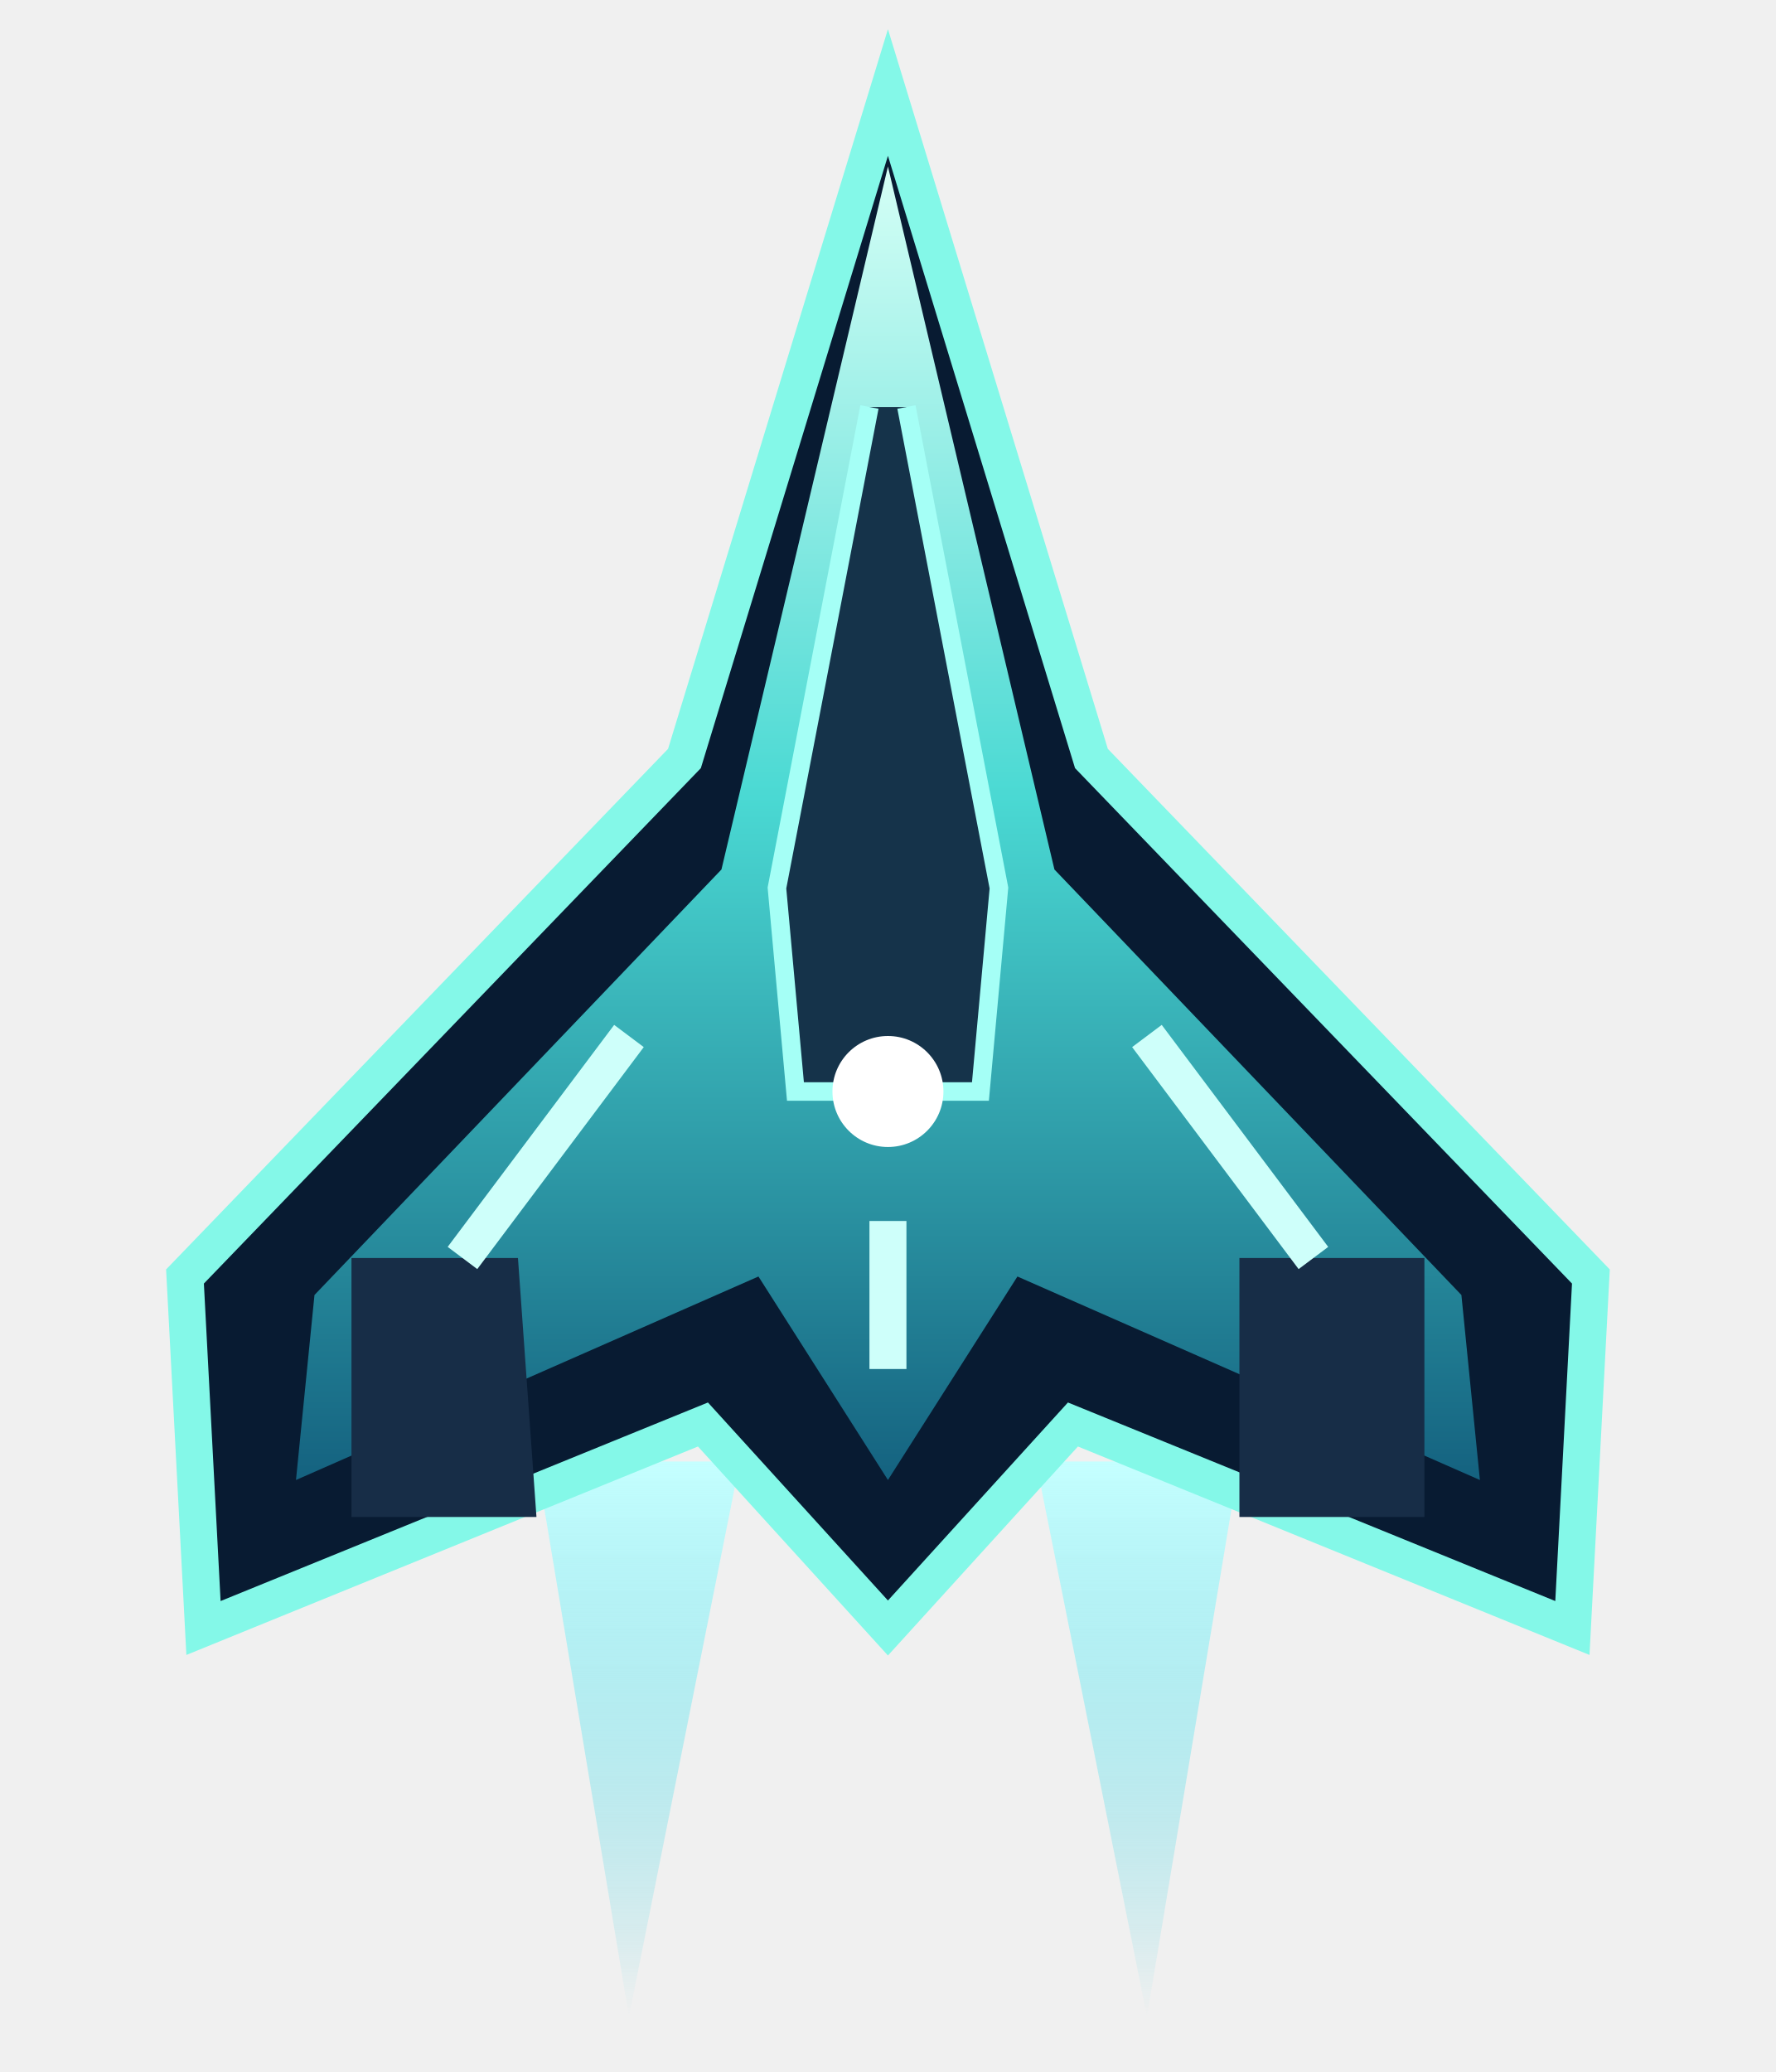
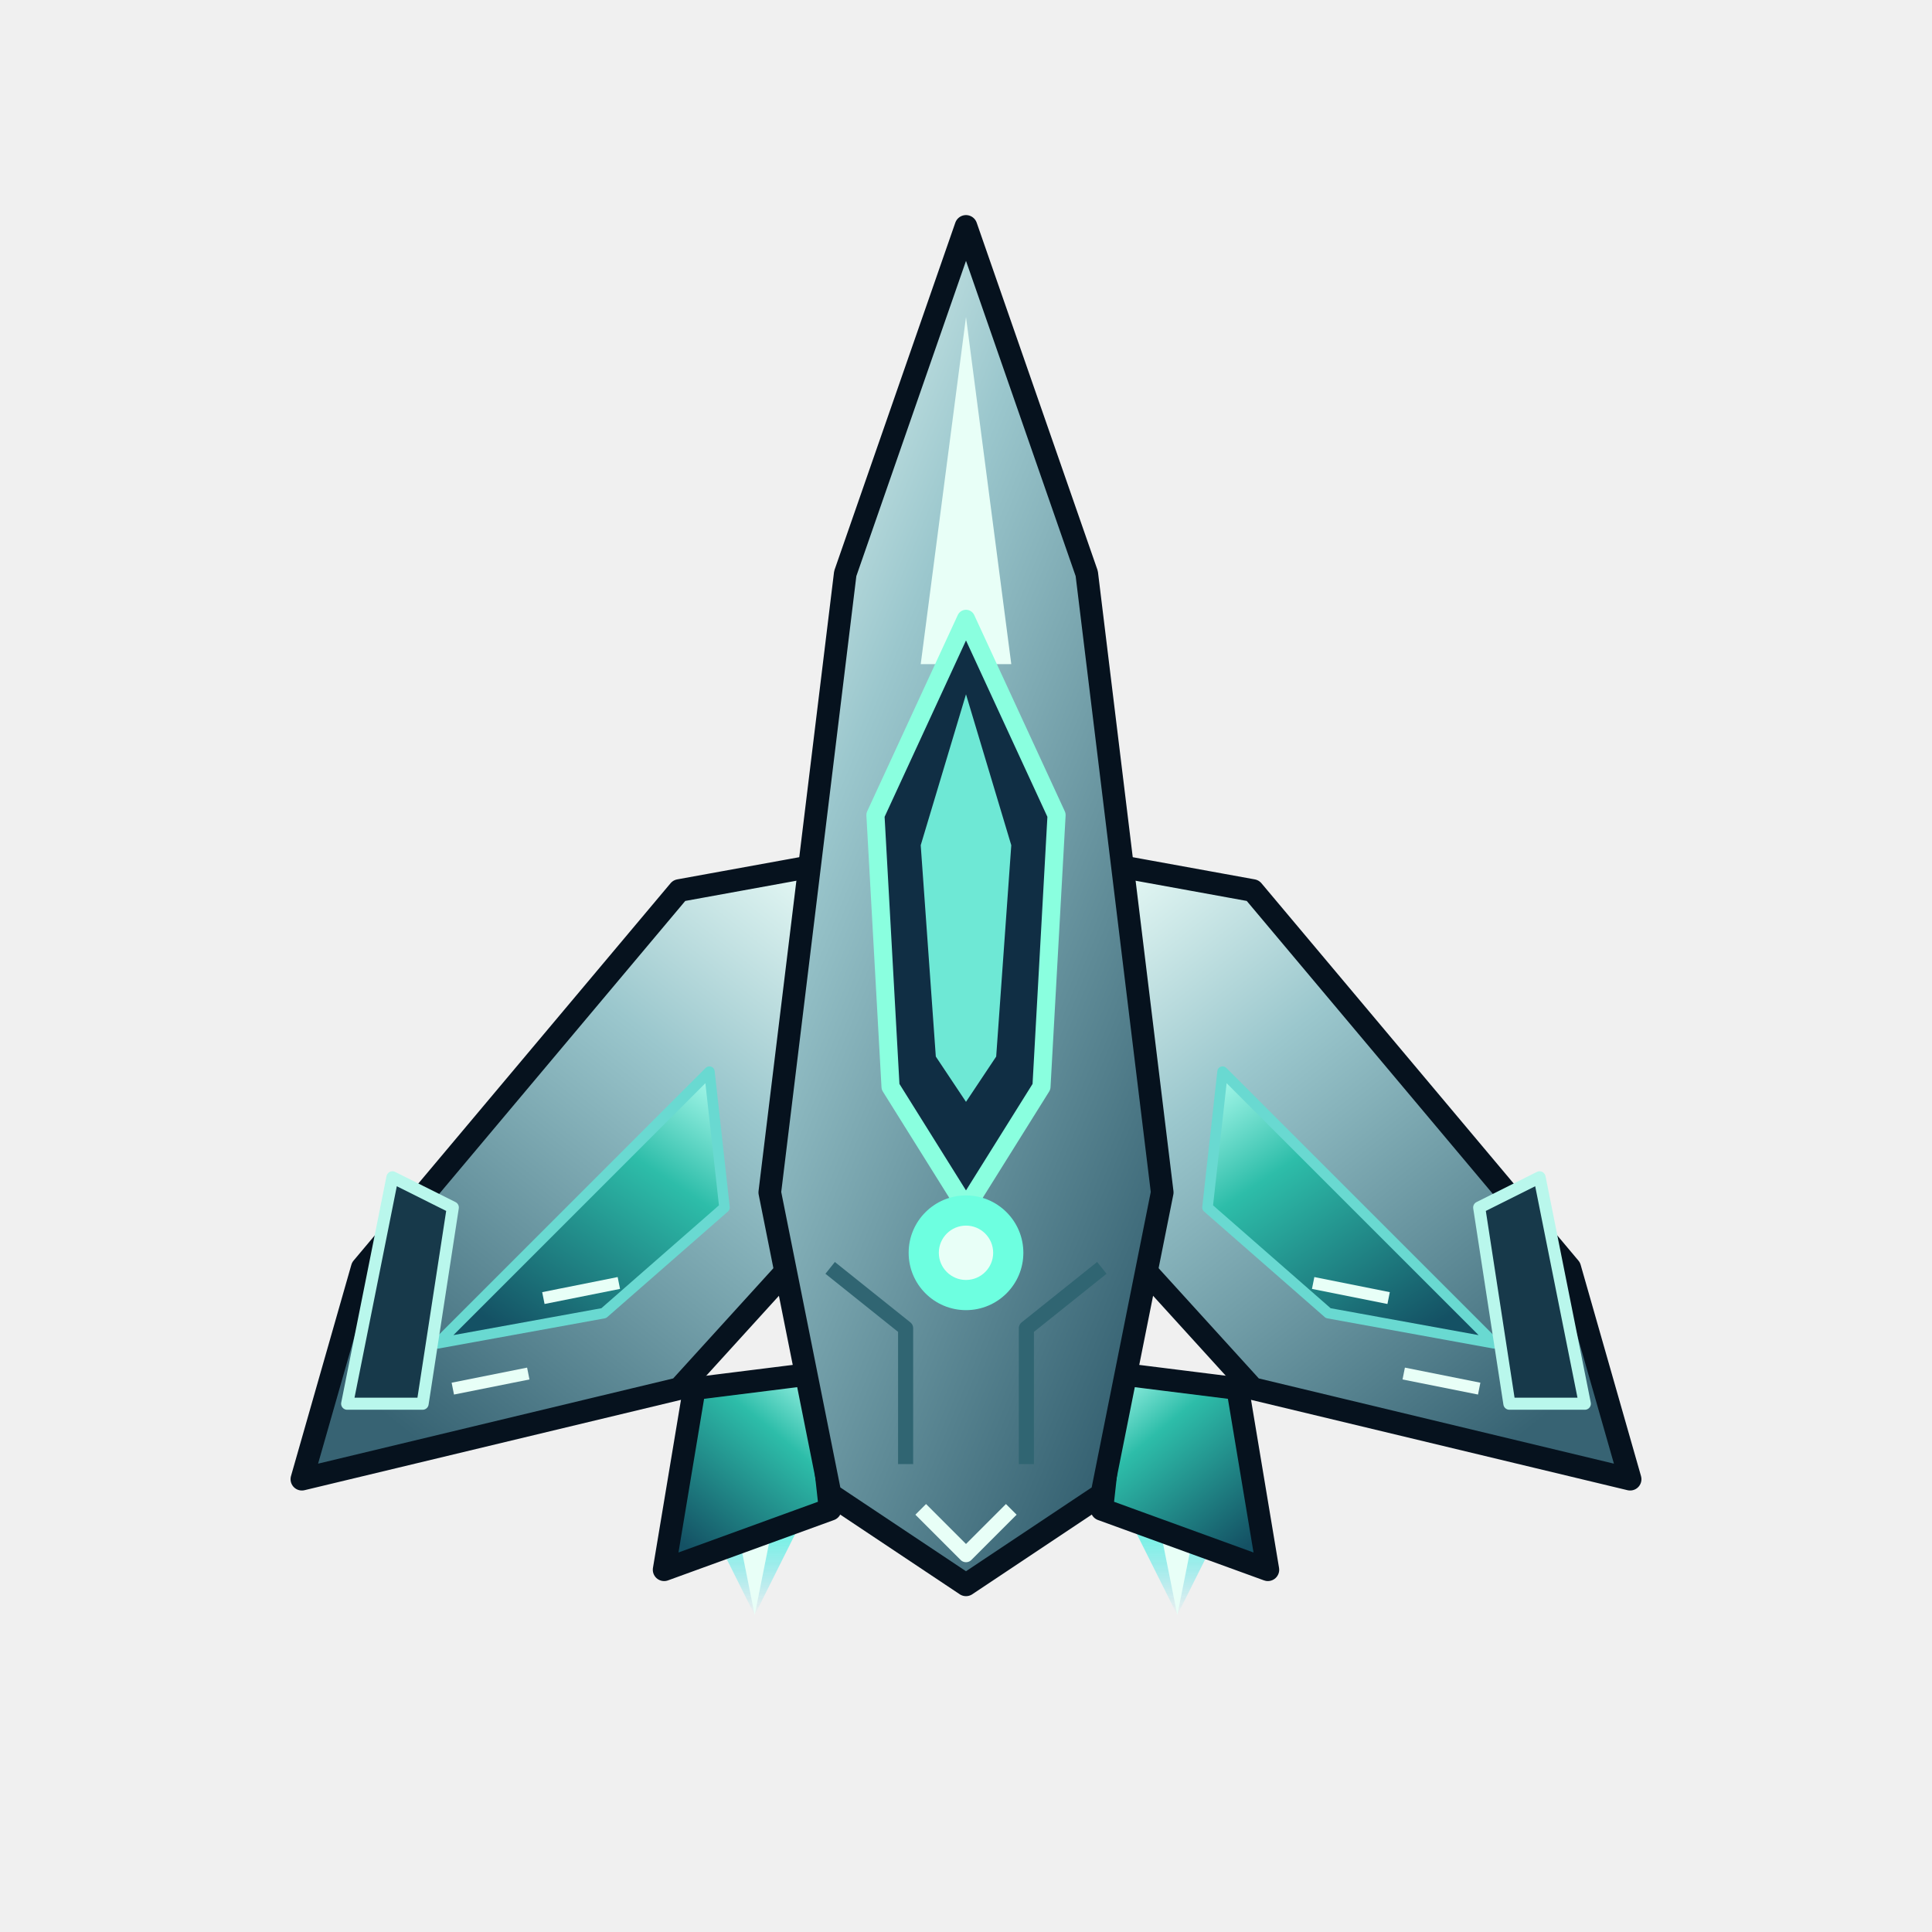
- <svg xmlns="http://www.w3.org/2000/svg" width="96" height="112" viewBox="0 0 96 112">
+ <svg xmlns="http://www.w3.org/2000/svg" width="128" height="128" viewBox="0 0 128 128">
  <defs>
-     <linearGradient id="h" x2="0" y2="1">
-       <stop stop-color="#d6fff6" />
-       <stop offset=".48" stop-color="#4ad9d3" />
-       <stop offset="1" stop-color="#14617f" />
+     <linearGradient id="silver" x1="0" y1="0" x2=".7" y2="1">
+       <stop stop-color="#effffa" />
+       <stop offset=".36" stop-color="#9bc7cd" />
+       <stop offset="1" stop-color="#376373" />
    </linearGradient>
-     <linearGradient id="f" x2="0" y2="1">
-       <stop stop-color="#c5ffff" />
-       <stop offset="1" stop-color="#37cedf" stop-opacity="0" />
+     <linearGradient id="teal" x1="0" y1="0" x2=".7" y2="1">
+       <stop stop-color="#b4fff2" />
+       <stop offset=".36" stop-color="#2dbda9" />
+       <stop offset="1" stop-color="#145164" />
+     </linearGradient>
+     <linearGradient id="red" x1="0" y1="0" x2=".7" y2="1">
+       <stop stop-color="#ffc0ae" />
+       <stop offset=".36" stop-color="#e46070" />
+       <stop offset="1" stop-color="#753249" />
+     </linearGradient>
+     <linearGradient id="gold" x1="0" y1="0" x2=".7" y2="1">
+       <stop stop-color="#ffe2a5" />
+       <stop offset=".36" stop-color="#db994b" />
+       <stop offset="1" stop-color="#705035" />
+     </linearGradient>
+     <linearGradient id="violet" x1="0" y1="0" x2=".7" y2="1">
+       <stop stop-color="#ecd5ff" />
+       <stop offset=".36" stop-color="#a679d0" />
+       <stop offset="1" stop-color="#503d80" />
+     </linearGradient>
+     <linearGradient id="boss" x1="0" y1="0" x2=".7" y2="1">
+       <stop stop-color="#f1a696" />
+       <stop offset=".36" stop-color="#a14f68" />
+       <stop offset="1" stop-color="#482944" />
+     </linearGradient>
+     <radialGradient id="aura">
+       <stop stop-color="#6dffe0" stop-opacity=".65" />
+       <stop offset=".5" stop-color="#6dffe0" stop-opacity=".19" />
+       <stop offset="1" stop-color="#6dffe0" stop-opacity="0" />
+     </radialGradient>
+     <radialGradient id="fire">
+       <stop stop-color="#ffb776" stop-opacity=".65" />
+       <stop offset=".5" stop-color="#ffb776" stop-opacity=".19" />
+       <stop offset="1" stop-color="#ffb776" stop-opacity="0" />
+     </radialGradient>
+     <radialGradient id="cloud">
+       <stop stop-color="#326c8f" stop-opacity=".65" />
+       <stop offset=".5" stop-color="#326c8f" stop-opacity=".19" />
+       <stop offset="1" stop-color="#326c8f" stop-opacity="0" />
+     </radialGradient>
+     <radialGradient id="violet_cloud">
+       <stop stop-color="#5a457e" stop-opacity=".65" />
+       <stop offset=".5" stop-color="#5a457e" stop-opacity=".19" />
+       <stop offset="1" stop-color="#5a457e" stop-opacity="0" />
+     </radialGradient>
+     <radialGradient id="planet">
+       <stop stop-color="#386b81" stop-opacity=".65" />
+       <stop offset=".5" stop-color="#386b81" stop-opacity=".19" />
+       <stop offset="1" stop-color="#386b81" stop-opacity="0" />
+     </radialGradient>
+     <linearGradient id="exhaust" x1="0" y1="0" x2="0" y2="1">
+       <stop stop-color="#d8ffff" />
+       <stop offset=".3" stop-color="#60fce0" />
+       <stop offset="1" stop-color="#29d8ea" stop-opacity="0" />
    </linearGradient>
  </defs>
-   <path d="M29 79L34 109L40 79M56 79L62 109L67 79" fill="url(#f)" />
-   <path d="M48 5L59 41L86 69L85 88L58 77L48 88L38 77L11 88L10 69L37 41Z" fill="#081b32" stroke="#84f8e8" stroke-width="2" />
-   <path d="M48 9L57 47L79 70L80 80L55 69L48 80L41 69L16 80L17 70L39 47Z" fill="url(#h)" />
-   <path d="M47 22L42 48L43 59L53 59L54 48L49 22" fill="#15334a" stroke="#a5fff6" />
-   <path d="M19 68L28 68L29 82L19 82ZM67 68L77 68L77 82L67 82Z" fill="#172d47" />
-   <path d="M34 56L25 68M62 56L71 68M48 66V74" fill="none" stroke="#cefffa" stroke-width="2" />
-   <circle cx="48" cy="59" r="3" fill="#fff" />
+   <g transform="translate(64 64)" opacity="1.000">
+     <g transform="translate(-14 33) rotate(0)" opacity="1.000">
+       <path d="M-5 0L0 10L5 0Z" fill="url(#exhaust)" stroke="none" stroke-width="1.5" stroke-linejoin="round" />
+       <path d="M-2 0L0 10L2 0Z" fill="#e8fff7" stroke="none" stroke-width="1.5" stroke-linejoin="round" />
+     </g>
+     <g transform="translate(14 33) rotate(0)" opacity="1.000">
+       <path d="M-5 0L0 10L5 0Z" fill="url(#exhaust)" stroke="none" stroke-width="1.5" stroke-linejoin="round" />
+       <path d="M-2 0L0 10L2 0Z" fill="#e8fff7" stroke="none" stroke-width="1.5" stroke-linejoin="round" />
+     </g>
+     <g transform="translate(0 0) rotate(0)" opacity="1.000">
+       <g transform="scale(-1 1)" opacity="1.000">
+         <path d="M8-7L19-5L40 20L44 34L19 28L9 17Z" fill="url(#silver)" stroke="#06121e" stroke-width="1.5" stroke-linejoin="round" />
+         <path d="M17 7L35 25L24 23L16 16Z" fill="url(#teal)" stroke="#69d9d1" stroke-width="0.7" stroke-linejoin="round" />
+         <path d="M34 16L38 14L41 29L36 29Z" fill="#17394a" stroke="#b9f7ec" stroke-width="0.8" stroke-linejoin="round" />
+         <path d="M18 28L20 40L9 36L10 27Z" fill="url(#teal)" stroke="#06121e" stroke-width="1.5" stroke-linejoin="round" />
+         <path d="M23 21L28 22M29 27L34 28" fill="none" stroke="#e8fff7" stroke-width="0.8" stroke-linejoin="round" />
+       </g>
+     </g>
+     <g transform="translate(0 0) rotate(0)" opacity="1.000">
+       <g transform="scale(1 1)" opacity="1.000">
+         <path d="M8-7L19-5L40 20L44 34L19 28L9 17Z" fill="url(#silver)" stroke="#06121e" stroke-width="1.5" stroke-linejoin="round" />
+         <path d="M17 7L35 25L24 23L16 16Z" fill="url(#teal)" stroke="#69d9d1" stroke-width="0.7" stroke-linejoin="round" />
+         <path d="M34 16L38 14L41 29L36 29Z" fill="#17394a" stroke="#b9f7ec" stroke-width="0.8" stroke-linejoin="round" />
+         <path d="M18 28L20 40L9 36L10 27Z" fill="url(#teal)" stroke="#06121e" stroke-width="1.5" stroke-linejoin="round" />
+         <path d="M23 21L28 22M29 27L34 28" fill="none" stroke="#e8fff7" stroke-width="0.8" stroke-linejoin="round" />
+       </g>
+     </g>
+     <g transform="translate(0 0) rotate(0)" opacity="1.000">
+       <path d="M0-49L8-26L13 15L9 35L0 41L-9 35L-13 15L-8-26Z" fill="url(#silver)" stroke="#06121e" stroke-width="1.5" stroke-linejoin="round" />
+       <path d="M0-43L3-20L-3-20Z" fill="#e8fff7" stroke="none" stroke-width="1.5" stroke-linejoin="round" />
+       <path d="M0-23L6-10L5 8L0 16L-5 8L-6-10Z" fill="#102e44" stroke="#8affdf" stroke-width="1.2" stroke-linejoin="round" />
+       <path d="M0-18L3-8L2 6L0 9L-2 6L-3-8Z" fill="#6ee8d5" stroke="none" stroke-width="1.5" stroke-linejoin="round" />
+       <path d="M-9 20L-4 24V33M9 20L4 24V33" fill="none" stroke="#306572" stroke-width="1" stroke-linejoin="round" />
+       <circle cx="0" cy="19" r="3.8" fill="#6dffe0" />
+       <circle cx="0" cy="19" r="1.8" fill="#e8fff7" />
+       <path d="M-3 36L0 39L3 36" fill="none" stroke="#e8fff7" stroke-width="1" stroke-linejoin="round" />
+     </g>
+   </g>
</svg>
